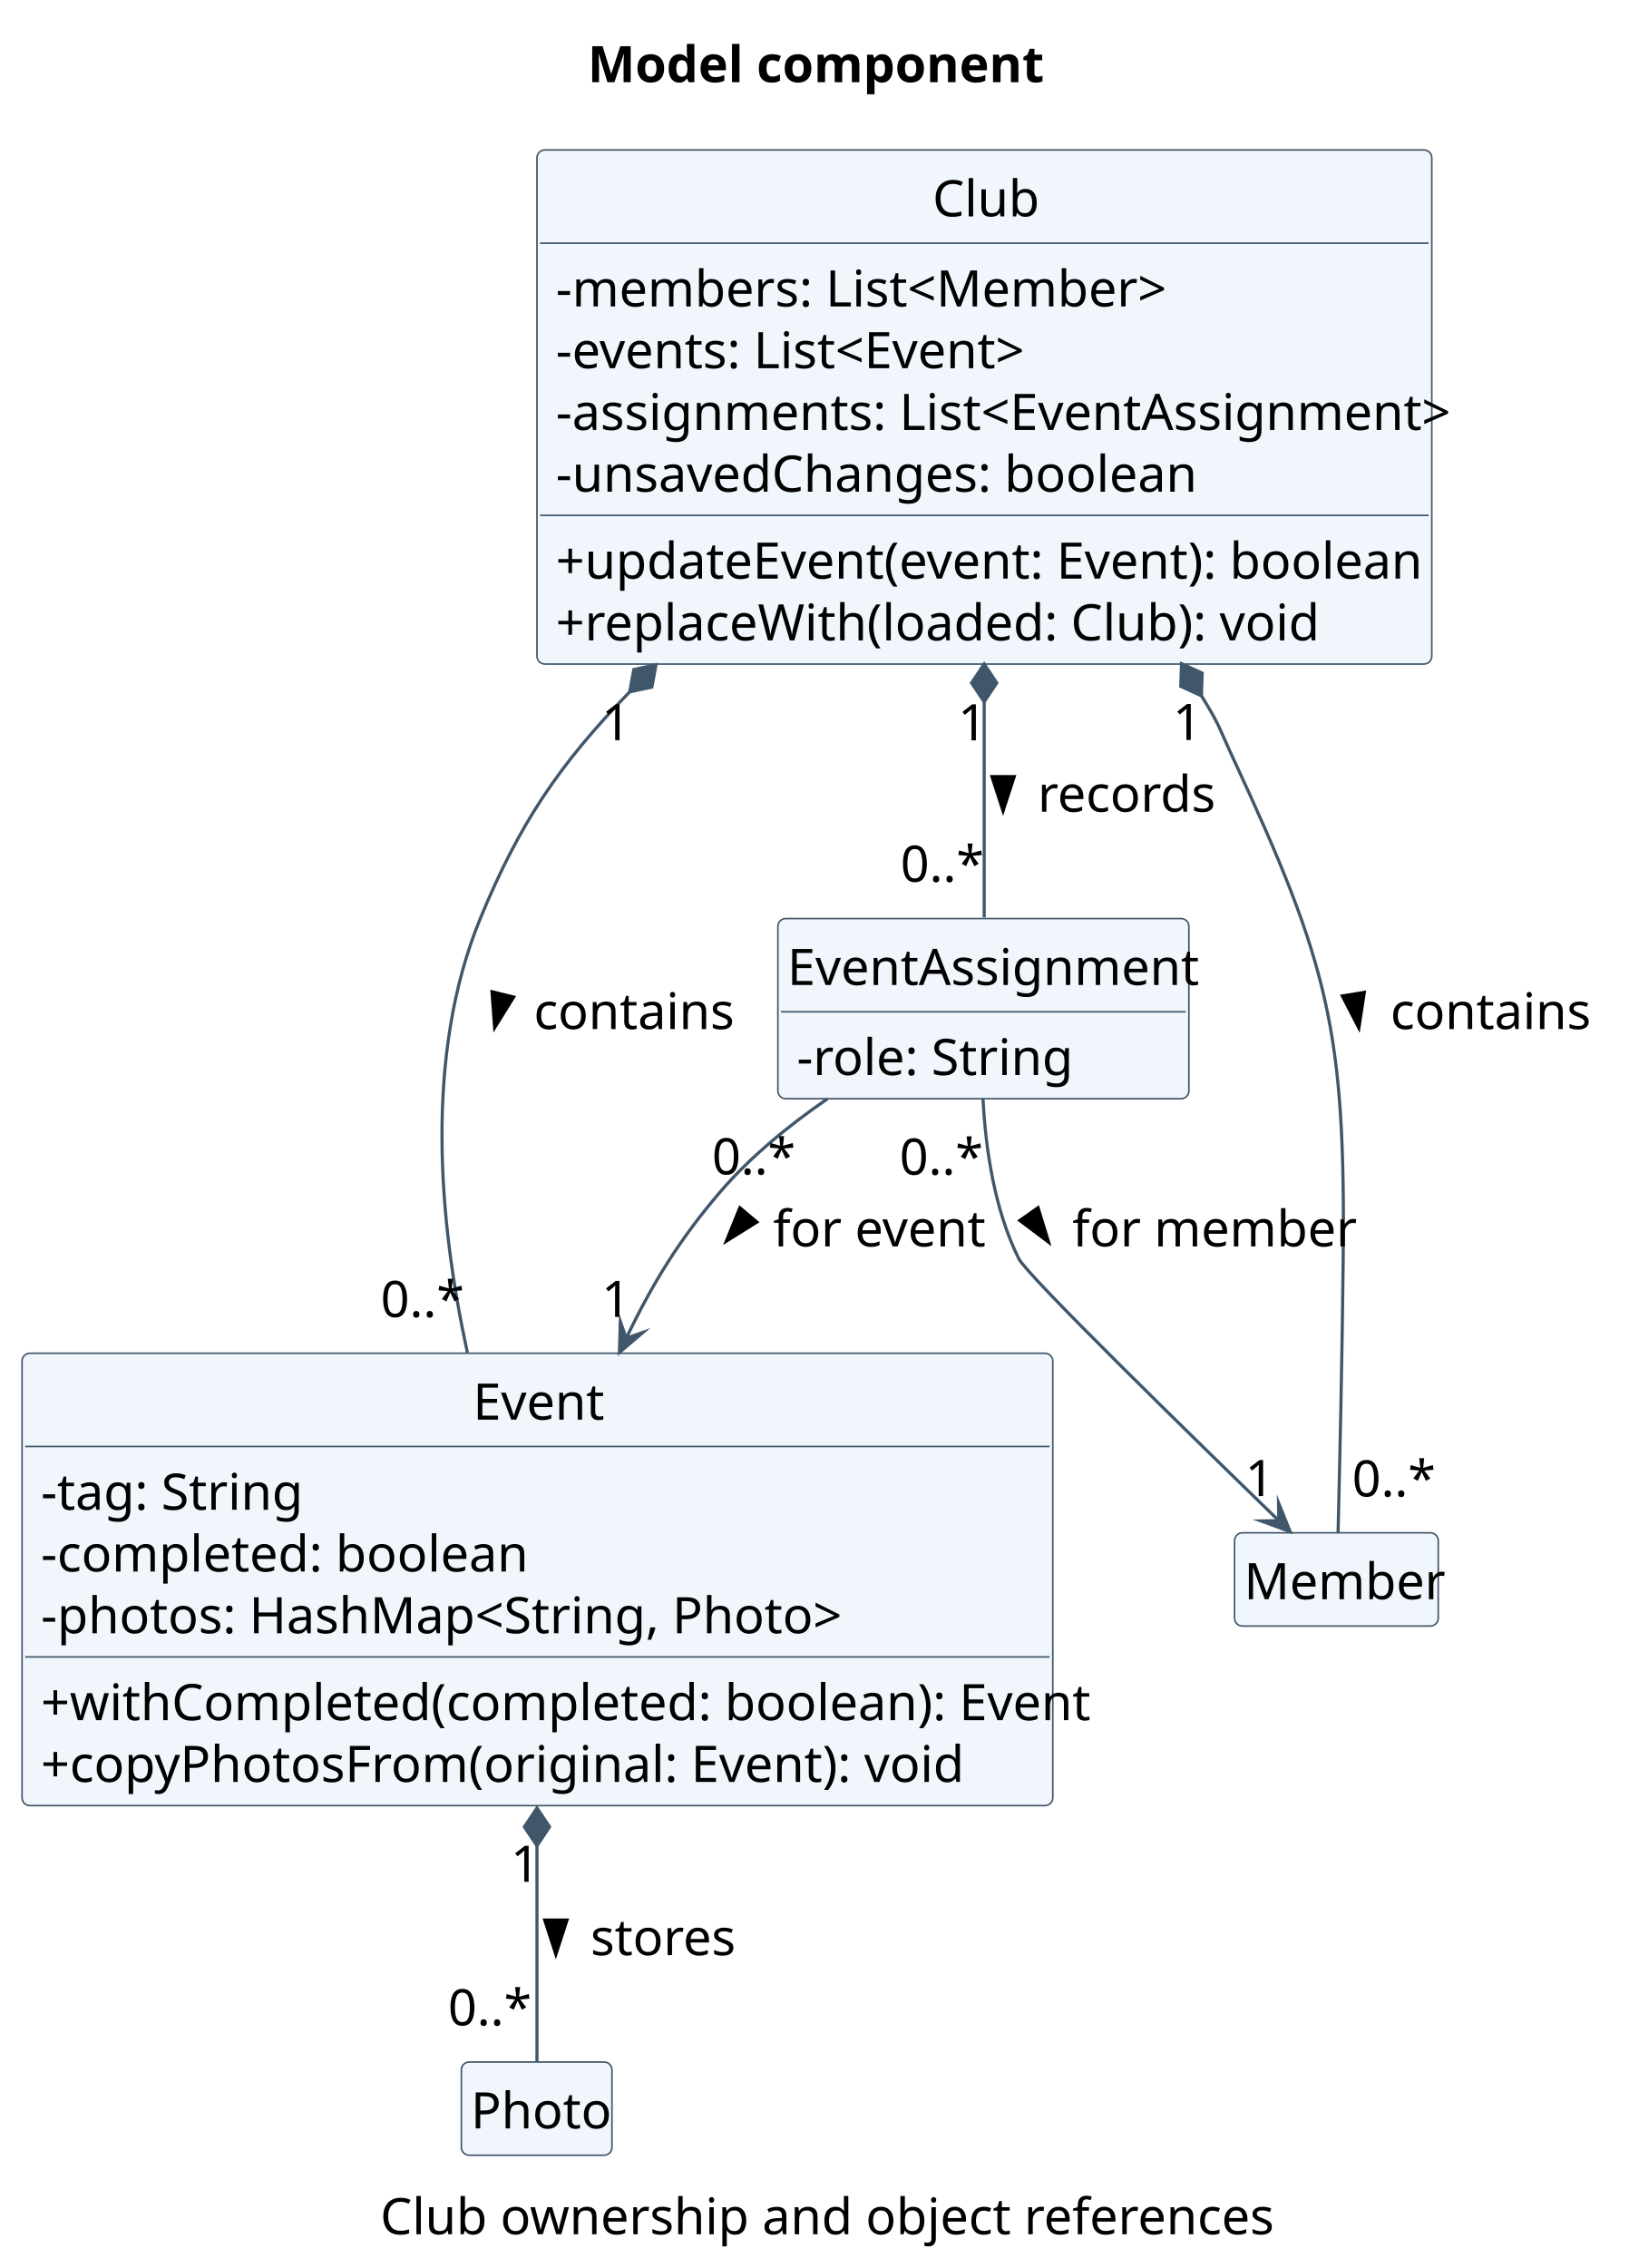
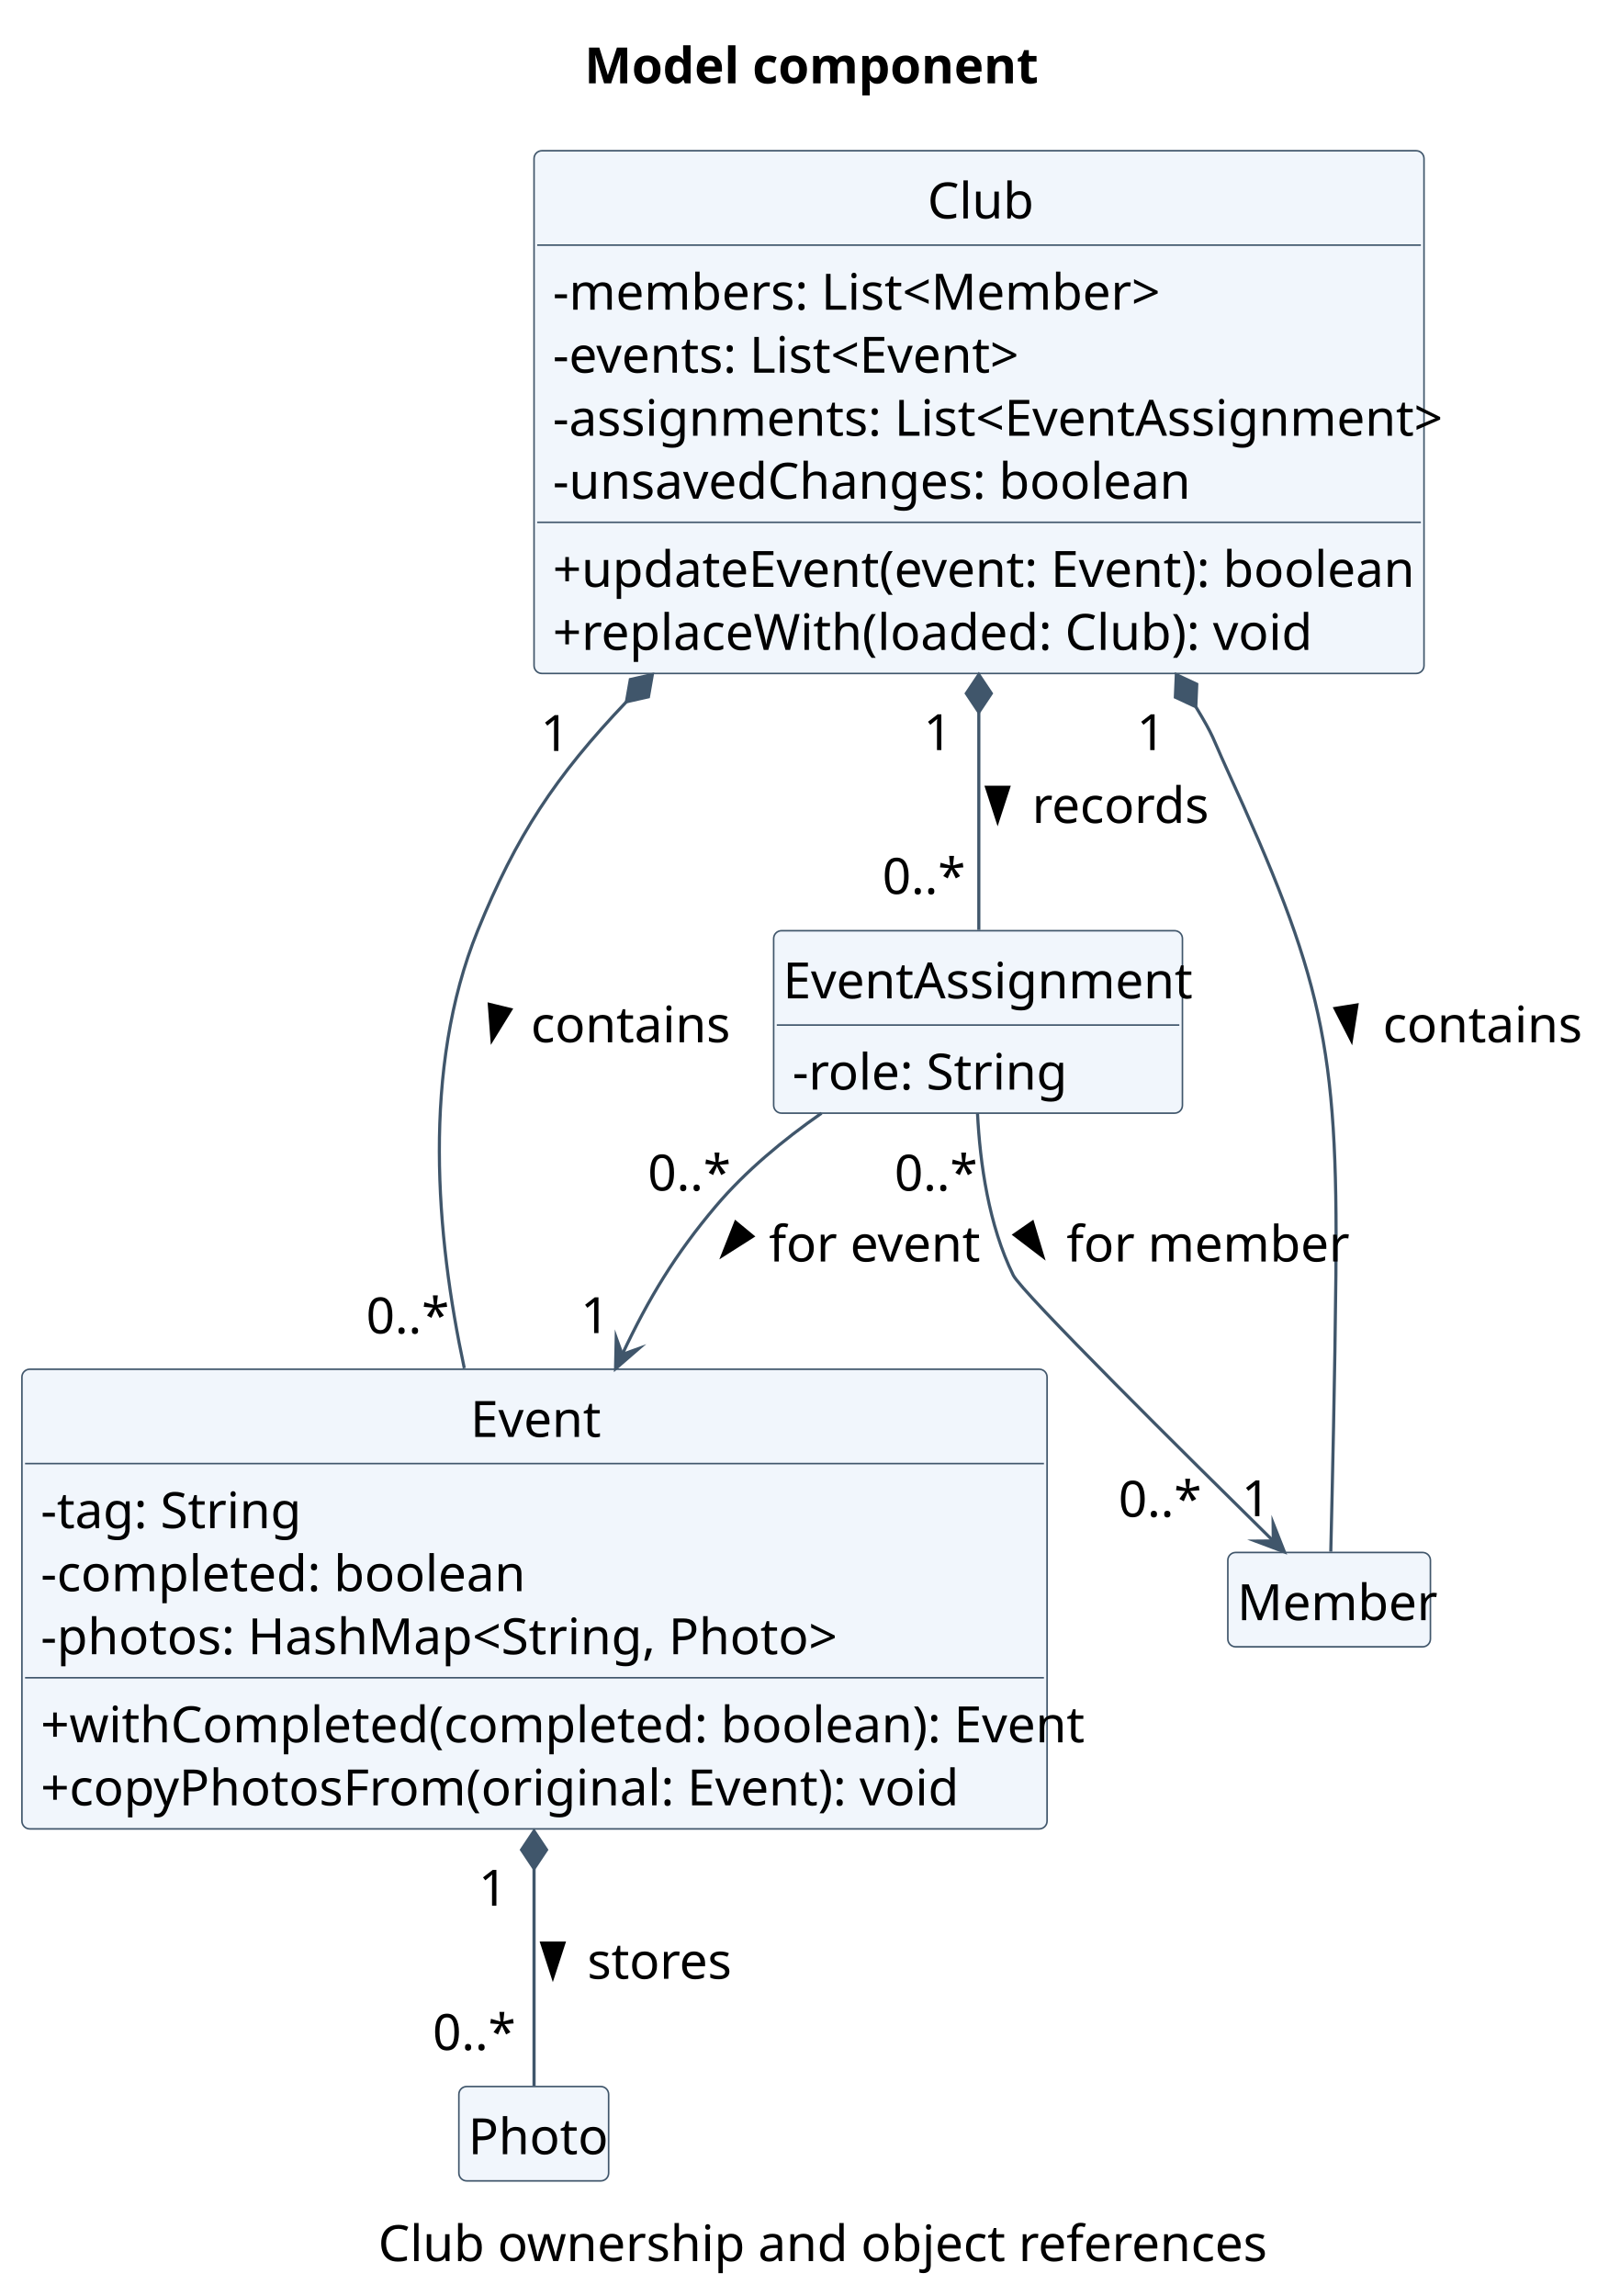
- <svg xmlns="http://www.w3.org/2000/svg" version="1.1" data-diagram-type="CLASS" style="width:517px;height:720px;background:#FFFFFF;" width="517px" height="720px" viewBox="0 0 517 720" zoomAndPan="magnify" preserveAspectRatio="none" contentStyleType="text/css">
+ <svg xmlns="http://www.w3.org/2000/svg" version="1.1" data-diagram-type="CLASS" style="width:517px;height:733px;background:#FFFFFF;" width="517px" height="733px" viewBox="0 0 517 733" zoomAndPan="magnify" preserveAspectRatio="none" contentStyleType="text/css">
  <defs />
  <g font-family="sans-serif" lengthAdjust="spacing">
    <g class="title" data-source-line="2">
-       <text x="186.605" y="26.086" fill="#000" font-size="16" textLength="136.883" font-weight="700">Model component</text>
+       <text x="186.605" y="26.609" fill="#000" font-size="16" textLength="136.883" font-weight="700">Model component</text>
    </g>
    <g class="entity" data-qualified-name="Club" id="ent0001" data-source-line="12">
-       <rect x="170.5" y="47.602" width="284.133" height="163.211" fill="#F1F6FC" style="stroke:#40566B;stroke-width:0.5;" rx="2.5" ry="2.5" />
-       <text x="296.113" y="68.688" fill="#000" font-size="16" textLength="32.906">Club</text>
-       <line x1="171.5" y1="77.203" x2="453.633" y2="77.203" style="stroke:#40566B;stroke-width:0.5;" />
-       <text x="176.5" y="97.289" fill="#000" font-size="16" textLength="183.164">-members: List&lt;Member&gt;</text>
-       <text x="176.5" y="116.891" fill="#000" font-size="16" textLength="145.859">-events: List&lt;Event&gt;</text>
-       <text x="176.5" y="136.492" fill="#000" font-size="16" textLength="272.133">-assignments: List&lt;EventAssignment&gt;</text>
-       <text x="176.5" y="156.094" fill="#000" font-size="16" textLength="195.703">-unsavedChanges: boolean</text>
-       <line x1="171.5" y1="163.609" x2="453.633" y2="163.609" style="stroke:#40566B;stroke-width:0.5;" />
-       <text x="176.5" y="183.695" fill="#000" font-size="16" textLength="264.633">+updateEvent(event: Event): boolean</text>
-       <text x="176.5" y="203.297" fill="#000" font-size="16" textLength="232.563">+replaceWith(loaded: Club): void</text>
+       <rect x="170.5" y="48.125" width="284.133" height="166.875" fill="#F1F6FC" style="stroke:#40566B;stroke-width:0.5;" rx="2.5" ry="2.5" />
+       <text x="296.113" y="69.734" fill="#000" font-size="16" textLength="32.906">Club</text>
+       <line x1="171.5" y1="78.25" x2="453.633" y2="78.25" style="stroke:#40566B;stroke-width:0.5;" />
+       <text x="176.5" y="98.859" fill="#000" font-size="16" textLength="183.164">-members: List&lt;Member&gt;</text>
+       <text x="176.5" y="118.984" fill="#000" font-size="16" textLength="145.859">-events: List&lt;Event&gt;</text>
+       <text x="176.5" y="139.109" fill="#000" font-size="16" textLength="272.133">-assignments: List&lt;EventAssignment&gt;</text>
+       <text x="176.5" y="159.234" fill="#000" font-size="16" textLength="195.703">-unsavedChanges: boolean</text>
+       <line x1="171.5" y1="166.75" x2="453.633" y2="166.75" style="stroke:#40566B;stroke-width:0.5;" />
+       <text x="176.5" y="187.359" fill="#000" font-size="16" textLength="264.633">+updateEvent(event: Event): boolean</text>
+       <text x="176.5" y="207.484" fill="#000" font-size="16" textLength="232.563">+replaceWith(loaded: Club): void</text>
    </g>
    <g class="entity" data-qualified-name="Event" id="ent0002" data-source-line="20">
-       <rect x="7" y="429.602" width="327.289" height="143.609" fill="#F1F6FC" style="stroke:#40566B;stroke-width:0.5;" rx="2.5" ry="2.5" />
-       <text x="150.188" y="450.688" fill="#000" font-size="16" textLength="40.914">Event</text>
-       <line x1="8" y1="459.203" x2="333.289" y2="459.203" style="stroke:#40566B;stroke-width:0.5;" />
-       <text x="13" y="479.289" fill="#000" font-size="16" textLength="78.258">-tag: String</text>
-       <text x="13" y="498.891" fill="#000" font-size="16" textLength="144.984">-completed: boolean</text>
-       <text x="13" y="518.492" fill="#000" font-size="16" textLength="241.922">-photos: HashMap&lt;String, Photo&gt;</text>
-       <line x1="8" y1="526.008" x2="333.289" y2="526.008" style="stroke:#40566B;stroke-width:0.5;" />
-       <text x="13" y="546.094" fill="#000" font-size="16" textLength="315.289">+withCompleted(completed: boolean): Event</text>
-       <text x="13" y="565.695" fill="#000" font-size="16" textLength="280.57">+copyPhotosFrom(original: Event): void</text>
+       <rect x="7" y="437.125" width="327.289" height="146.75" fill="#F1F6FC" style="stroke:#40566B;stroke-width:0.5;" rx="2.5" ry="2.5" />
+       <text x="150.188" y="458.734" fill="#000" font-size="16" textLength="40.914">Event</text>
+       <line x1="8" y1="467.25" x2="333.289" y2="467.25" style="stroke:#40566B;stroke-width:0.5;" />
+       <text x="13" y="487.859" fill="#000" font-size="16" textLength="78.258">-tag: String</text>
+       <text x="13" y="507.984" fill="#000" font-size="16" textLength="144.984">-completed: boolean</text>
+       <text x="13" y="528.109" fill="#000" font-size="16" textLength="241.922">-photos: HashMap&lt;String, Photo&gt;</text>
+       <line x1="8" y1="535.625" x2="333.289" y2="535.625" style="stroke:#40566B;stroke-width:0.5;" />
+       <text x="13" y="556.234" fill="#000" font-size="16" textLength="315.289">+withCompleted(completed: boolean): Event</text>
+       <text x="13" y="576.359" fill="#000" font-size="16" textLength="280.57">+copyPhotosFrom(original: Event): void</text>
    </g>
    <g class="entity" data-qualified-name="Member" id="ent0003" data-source-line="27">
-       <rect x="392" y="486.602" width="64.68" height="29.602" fill="#F1F6FC" style="stroke:#40566B;stroke-width:0.5;" rx="2.5" ry="2.5" />
-       <text x="395" y="507.688" fill="#000" font-size="16" textLength="58.68">Member</text>
+       <rect x="392" y="495.625" width="64.68" height="30.125" fill="#F1F6FC" style="stroke:#40566B;stroke-width:0.5;" rx="2.5" ry="2.5" />
+       <text x="395" y="517.234" fill="#000" font-size="16" textLength="58.68">Member</text>
    </g>
    <g class="entity" data-qualified-name="EventAssignment" id="ent0004" data-source-line="28">
-       <rect x="247" y="291.602" width="130.508" height="57.203" fill="#F1F6FC" style="stroke:#40566B;stroke-width:0.5;" rx="2.5" ry="2.5" />
-       <text x="250" y="312.688" fill="#000" font-size="16" textLength="124.508">EventAssignment</text>
-       <line x1="248" y1="321.203" x2="376.508" y2="321.203" style="stroke:#40566B;stroke-width:0.5;" />
-       <text x="253" y="341.289" fill="#000" font-size="16" textLength="82.695">-role: String</text>
+       <rect x="247" y="297.125" width="130.508" height="58.25" fill="#F1F6FC" style="stroke:#40566B;stroke-width:0.5;" rx="2.5" ry="2.5" />
+       <text x="250" y="318.734" fill="#000" font-size="16" textLength="124.508">EventAssignment</text>
+       <line x1="248" y1="327.25" x2="376.508" y2="327.25" style="stroke:#40566B;stroke-width:0.5;" />
+       <text x="253" y="347.859" fill="#000" font-size="16" textLength="82.695">-role: String</text>
    </g>
    <g class="entity" data-qualified-name="Photo" id="ent0005" data-source-line="31">
-       <rect x="146.5" y="654.602" width="47.813" height="29.602" fill="#F1F6FC" style="stroke:#40566B;stroke-width:0.5;" rx="2.5" ry="2.5" />
-       <text x="149.5" y="675.688" fill="#000" font-size="16" textLength="41.813">Photo</text>
+       <rect x="146.5" y="666.125" width="47.813" height="30.125" fill="#F1F6FC" style="stroke:#40566B;stroke-width:0.5;" rx="2.5" ry="2.5" />
+       <text x="149.5" y="687.734" fill="#000" font-size="16" textLength="41.813">Photo</text>
    </g>
-     <g class="link" data-entity-1="ent0001" data-entity-2="ent0002" id="lnk6" data-source-line="33" data-link-type="composition">
-       <path d="M199.941,219.641 C177.301,242.961 164.82,261.672 152.5,291.602 C134.62,335.052 139.33,387.782 148.41,429.402" style="stroke:#40566B;stroke-width:1;" fill="none" id="Club-backto-Event" codeLine="33" />
-       <polygon points="208.3,211.032,201.251,212.55,199.941,219.641,206.991,218.123,208.3,211.032" fill="#40566B" style="stroke:#40566B;stroke-width:1;stroke-linejoin:miter;stroke-miterlimit:10;" />
-       <polygon points="157.069,326.229,163.083,316.53,156.233,314.847,157.069,326.229" fill="#000" style="stroke:#000;stroke-width:1;stroke-linejoin:miter;stroke-miterlimit:10;" />
-       <text x="169.5" y="326.688" fill="#000" font-size="16" textLength="59.594">contains</text>
-       <text x="191.034" y="234.992" fill="#000" font-size="16">1</text>
-       <text x="120.88" y="418.113" fill="#000" font-size="16" textLength="24.016">0..*</text>
+     <g class="link" data-entity-1="ent0001" data-entity-2="ent0002" id="lnk6" data-source-line="34" data-link-type="composition">
+       <path d="M199.99,224.041 C177.35,247.791 164.79,266.855 152.5,297.125 C134.6,341.205 139.2,394.575 148.23,436.795" style="stroke:#40566B;stroke-width:1;" fill="none" id="Club-backto-Event" codeLine="34" />
+       <polygon points="208.27,215.355,201.235,216.938,199.99,224.041,207.025,222.458,208.27,215.355" fill="#40566B" style="stroke:#40566B;stroke-width:1;stroke-linejoin:miter;stroke-miterlimit:10;" />
+       <polygon points="157.082,332.017,163.074,322.305,156.221,320.637,157.082,332.017" fill="#000" style="stroke:#000;stroke-width:1;stroke-linejoin:miter;stroke-miterlimit:10;" />
+       <text x="169.5" y="332.734" fill="#000" font-size="16" textLength="59.594">contains</text>
+       <text x="172.585" y="239.737" fill="#000" font-size="16">1</text>
+       <text x="116.894" y="425.694" fill="#000" font-size="16" textLength="24.016">0..*</text>
    </g>
-     <g class="link" data-entity-1="ent0001" data-entity-2="ent0003" id="lnk7" data-source-line="34" data-link-type="composition">
-       <path d="M381.485,220.889 C387.545,230.659 386.83,230.552 391.5,240.602 C421.96,306.232 427.22,327.252 426.5,399.602 C426.19,430.642 425.35,467.042 424.87,486.552" style="stroke:#40566B;stroke-width:1;" fill="none" id="Club-backto-Member" codeLine="34" />
-       <polygon points="375.16,210.692,374.923,217.899,381.485,220.889,381.722,213.682,375.16,210.692" fill="#40566B" style="stroke:#40566B;stroke-width:1;stroke-linejoin:miter;stroke-miterlimit:10;" />
-       <polygon points="431.467,326.324,433.198,315.043,426.237,316.18,431.467,326.324" fill="#000" style="stroke:#000;stroke-width:1;stroke-linejoin:miter;stroke-miterlimit:10;" />
-       <text x="441.5" y="326.688" fill="#000" font-size="16" textLength="59.594">contains</text>
-       <text x="372.419" y="234.908" fill="#000" font-size="16">1</text>
-       <text x="429.337" y="475.07" fill="#000" font-size="16" textLength="24.016">0..*</text>
+     <g class="link" data-entity-1="ent0001" data-entity-2="ent0003" id="lnk7" data-source-line="35" data-link-type="composition">
+       <path d="M381.775,225.634 C387.685,235.374 386.94,235.135 391.5,245.125 C422.11,312.125 427.22,333.465 426.5,407.125 C426.19,438.625 425.35,475.565 424.87,495.365" style="stroke:#40566B;stroke-width:1;" fill="none" id="Club-backto-Member" codeLine="35" />
+       <polygon points="375.55,215.375,375.243,222.58,381.775,225.634,382.082,218.43,375.55,215.375" fill="#40566B" style="stroke:#40566B;stroke-width:1;stroke-linejoin:miter;stroke-miterlimit:10;" />
+       <polygon points="431.447,332.112,433.217,320.838,426.252,321.951,431.447,332.112" fill="#000" style="stroke:#000;stroke-width:1;stroke-linejoin:miter;stroke-miterlimit:10;" />
+       <text x="441.5" y="332.734" fill="#000" font-size="16" textLength="59.594">contains</text>
+       <text x="362.923" y="239.465" fill="#000" font-size="16">1</text>
+       <text x="357.087" y="484.239" fill="#000" font-size="16" textLength="24.016">0..*</text>
    </g>
-     <g class="link" data-entity-1="ent0001" data-entity-2="ent0004" id="lnk8" data-source-line="35" data-link-type="composition">
-       <path d="M312.5,222.802 C312.5,251.502 312.5,269.932 312.5,291.202" style="stroke:#40566B;stroke-width:1;" fill="none" id="Club-backto-EventAssignment" codeLine="35" />
-       <polygon points="312.5,210.802,308.5,216.802,312.5,222.802,316.5,216.802,312.5,210.802" fill="#40566B" style="stroke:#40566B;stroke-width:1;stroke-linejoin:miter;stroke-miterlimit:10;" />
-       <polygon points="318.5,257.402,322.027,246.548,314.973,246.548,318.5,257.402" fill="#000" style="stroke:#000;stroke-width:1;stroke-linejoin:miter;stroke-miterlimit:10;" />
-       <text x="329.5" y="257.688" fill="#000" font-size="16" textLength="53.352">records</text>
-       <text x="304.178" y="235.027" fill="#000" font-size="16">1</text>
-       <text x="285.931" y="279.931" fill="#000" font-size="16" textLength="24.016">0..*</text>
+     <g class="link" data-entity-1="ent0001" data-entity-2="ent0004" id="lnk8" data-source-line="36" data-link-type="composition">
+       <path d="M312.5,227.375 C312.5,256.525 312.5,275.355 312.5,296.885" style="stroke:#40566B;stroke-width:1;" fill="none" id="Club-backto-EventAssignment" codeLine="36" />
+       <polygon points="312.5,215.375,308.5,221.375,312.5,227.375,316.5,221.375,312.5,215.375" fill="#40566B" style="stroke:#40566B;stroke-width:1;stroke-linejoin:miter;stroke-miterlimit:10;" />
+       <polygon points="318.5,262.188,322.027,251.333,314.973,251.333,318.5,262.188" fill="#000" style="stroke:#000;stroke-width:1;stroke-linejoin:miter;stroke-miterlimit:10;" />
+       <text x="329.5" y="262.734" fill="#000" font-size="16" textLength="53.352">records</text>
+       <text x="294.849" y="239.465" fill="#000" font-size="16">1</text>
+       <text x="281.711" y="285.388" fill="#000" font-size="16" textLength="24.016">0..*</text>
    </g>
-     <g class="link" data-entity-1="ent0004" data-entity-2="ent0002" id="lnk9" data-source-line="36" data-link-type="dependency">
-       <path d="M262.76,348.812 C250.5,357.242 238.14,367.312 228.5,378.602 C215.78,393.492 207.343,407.134 198.843,424.844" style="stroke:#40566B;stroke-width:1;" fill="none" id="EventAssignment-to-Event" codeLine="36" />
-       <polygon points="196.68,429.352,204.18,422.969,198.843,424.844,196.968,419.507,196.68,429.352" fill="#40566B" style="stroke:#40566B;stroke-width:1;stroke-linejoin:miter;stroke-miterlimit:10;" />
-       <polygon points="230.639,393.995,240.323,387.956,234.924,383.417,230.639,393.995" fill="#000" style="stroke:#000;stroke-width:1;stroke-linejoin:miter;stroke-miterlimit:10;" />
-       <text x="245.5" y="395.688" fill="#000" font-size="16" textLength="62.258">for event</text>
-       <text x="226.078" y="372.819" fill="#000" font-size="16" textLength="24.016">0..*</text>
-       <text x="190.999" y="418.058" fill="#000" font-size="16">1</text>
+     <g class="link" data-entity-1="ent0004" data-entity-2="ent0002" id="lnk9" data-source-line="37" data-link-type="dependency">
+       <path d="M262.27,355.395 C250.16,363.835 237.99,373.885 228.5,385.125 C215.65,400.335 207.148,414.351 198.648,432.421" style="stroke:#40566B;stroke-width:1;" fill="none" id="EventAssignment-to-Event" codeLine="37" />
+       <polygon points="196.52,436.945,203.97,430.504,198.648,432.421,196.731,427.098,196.52,436.945" fill="#40566B" style="stroke:#40566B;stroke-width:1;stroke-linejoin:miter;stroke-miterlimit:10;" />
+       <polygon points="230.679,400.814,240.31,394.691,234.872,390.199,230.679,400.814" fill="#000" style="stroke:#000;stroke-width:1;stroke-linejoin:miter;stroke-miterlimit:10;" />
+       <text x="245.5" y="402.734" fill="#000" font-size="16" textLength="62.258">for event</text>
+       <text x="206.815" y="380.091" fill="#000" font-size="16" textLength="24.016">0..*</text>
+       <text x="185.383" y="425.596" fill="#000" font-size="16">1</text>
    </g>
-     <g class="link" data-entity-1="ent0004" data-entity-2="ent0003" id="lnk10" data-source-line="37" data-link-type="dependency">
-       <path d="M312.13,348.892 C312.94,364.522 315.7,383.962 323.5,399.602 C326.17,404.952 378.63,456.161 406.06,482.751" style="stroke:#40566B;stroke-width:1;" fill="none" id="EventAssignment-to-Member" codeLine="37" />
-       <polygon points="409.65,486.232,405.972,477.095,406.06,482.751,400.404,482.839,409.65,486.232" fill="#40566B" style="stroke:#40566B;stroke-width:1;stroke-linejoin:miter;stroke-miterlimit:10;" />
-       <polygon points="332.946,394.314,329.599,383.403,323.825,387.455,332.946,394.314" fill="#000" style="stroke:#000;stroke-width:1;stroke-linejoin:miter;stroke-miterlimit:10;" />
-       <text x="340.5" y="395.688" fill="#000" font-size="16" textLength="81.797">for member</text>
-       <text x="285.631" y="372.916" fill="#000" font-size="16" textLength="24.016">0..*</text>
-       <text x="395.38" y="474.94" fill="#000" font-size="16">1</text>
+     <g class="link" data-entity-1="ent0004" data-entity-2="ent0003" id="lnk10" data-source-line="38" data-link-type="dependency">
+       <path d="M312.08,355.425 C312.87,371.335 315.64,391.145 323.5,407.125 C326.18,412.565 379.236,465.118 406.506,491.948" style="stroke:#40566B;stroke-width:1;" fill="none" id="EventAssignment-to-Member" codeLine="38" />
+       <polygon points="410.07,495.455,406.46,486.292,406.506,491.948,400.849,491.994,410.07,495.455" fill="#40566B" style="stroke:#40566B;stroke-width:1;stroke-linejoin:miter;stroke-miterlimit:10;" />
+       <polygon points="332.913,401.122,329.639,390.189,323.838,394.201,332.913,401.122" fill="#000" style="stroke:#000;stroke-width:1;stroke-linejoin:miter;stroke-miterlimit:10;" />
+       <text x="340.5" y="402.734" fill="#000" font-size="16" textLength="81.797">for member</text>
+       <text x="285.571" y="380.127" fill="#000" font-size="16" textLength="24.016">0..*</text>
+       <text x="396.39" y="484.041" fill="#000" font-size="16">1</text>
    </g>
-     <g class="link" data-entity-1="ent0002" data-entity-2="ent0005" id="lnk11" data-source-line="38" data-link-type="composition">
-       <path d="M170.5,585.962 C170.5,616.192 170.5,636.522 170.5,654.482" style="stroke:#40566B;stroke-width:1;" fill="none" id="Event-backto-Photo" codeLine="38" />
-       <polygon points="170.5,573.962,166.5,579.962,170.5,585.962,174.5,579.962,170.5,573.962" fill="#40566B" style="stroke:#40566B;stroke-width:1;stroke-linejoin:miter;stroke-miterlimit:10;" />
-       <polygon points="176.5,620.402,180.027,609.548,172.973,609.548,176.5,620.402" fill="#000" style="stroke:#000;stroke-width:1;stroke-linejoin:miter;stroke-miterlimit:10;" />
-       <text x="187.5" y="620.688" fill="#000" font-size="16" textLength="43.57">stores</text>
-       <text x="162.171" y="597.382" fill="#000" font-size="16">1</text>
-       <text x="142.261" y="642.975" fill="#000" font-size="16" textLength="24.016">0..*</text>
+     <g class="link" data-entity-1="ent0002" data-entity-2="ent0005" id="lnk11" data-source-line="39" data-link-type="composition">
+       <path d="M170.5,596.555 C170.5,627.145 170.5,647.775 170.5,665.895" style="stroke:#40566B;stroke-width:1;" fill="none" id="Event-backto-Photo" codeLine="39" />
+       <polygon points="170.5,584.555,166.5,590.555,170.5,596.555,174.5,590.555,170.5,584.555" fill="#40566B" style="stroke:#40566B;stroke-width:1;stroke-linejoin:miter;stroke-miterlimit:10;" />
+       <polygon points="176.5,631.188,180.027,620.333,172.973,620.333,176.5,631.188" fill="#000" style="stroke:#000;stroke-width:1;stroke-linejoin:miter;stroke-miterlimit:10;" />
+       <text x="187.5" y="631.734" fill="#000" font-size="16" textLength="43.57">stores</text>
+       <text x="152.791" y="608.393" fill="#000" font-size="16">1</text>
+       <text x="138.141" y="654.462" fill="#000" font-size="16" textLength="24.016">0..*</text>
    </g>
    <g class="caption" data-source-line="3">
-       <text x="120.746" y="709.289" fill="#000" font-size="16" textLength="268.602">Club ownership and object references</text>
+       <text x="120.746" y="721.859" fill="#000" font-size="16" textLength="268.602">Club ownership and object references</text>
    </g>
  </g>
</svg>
